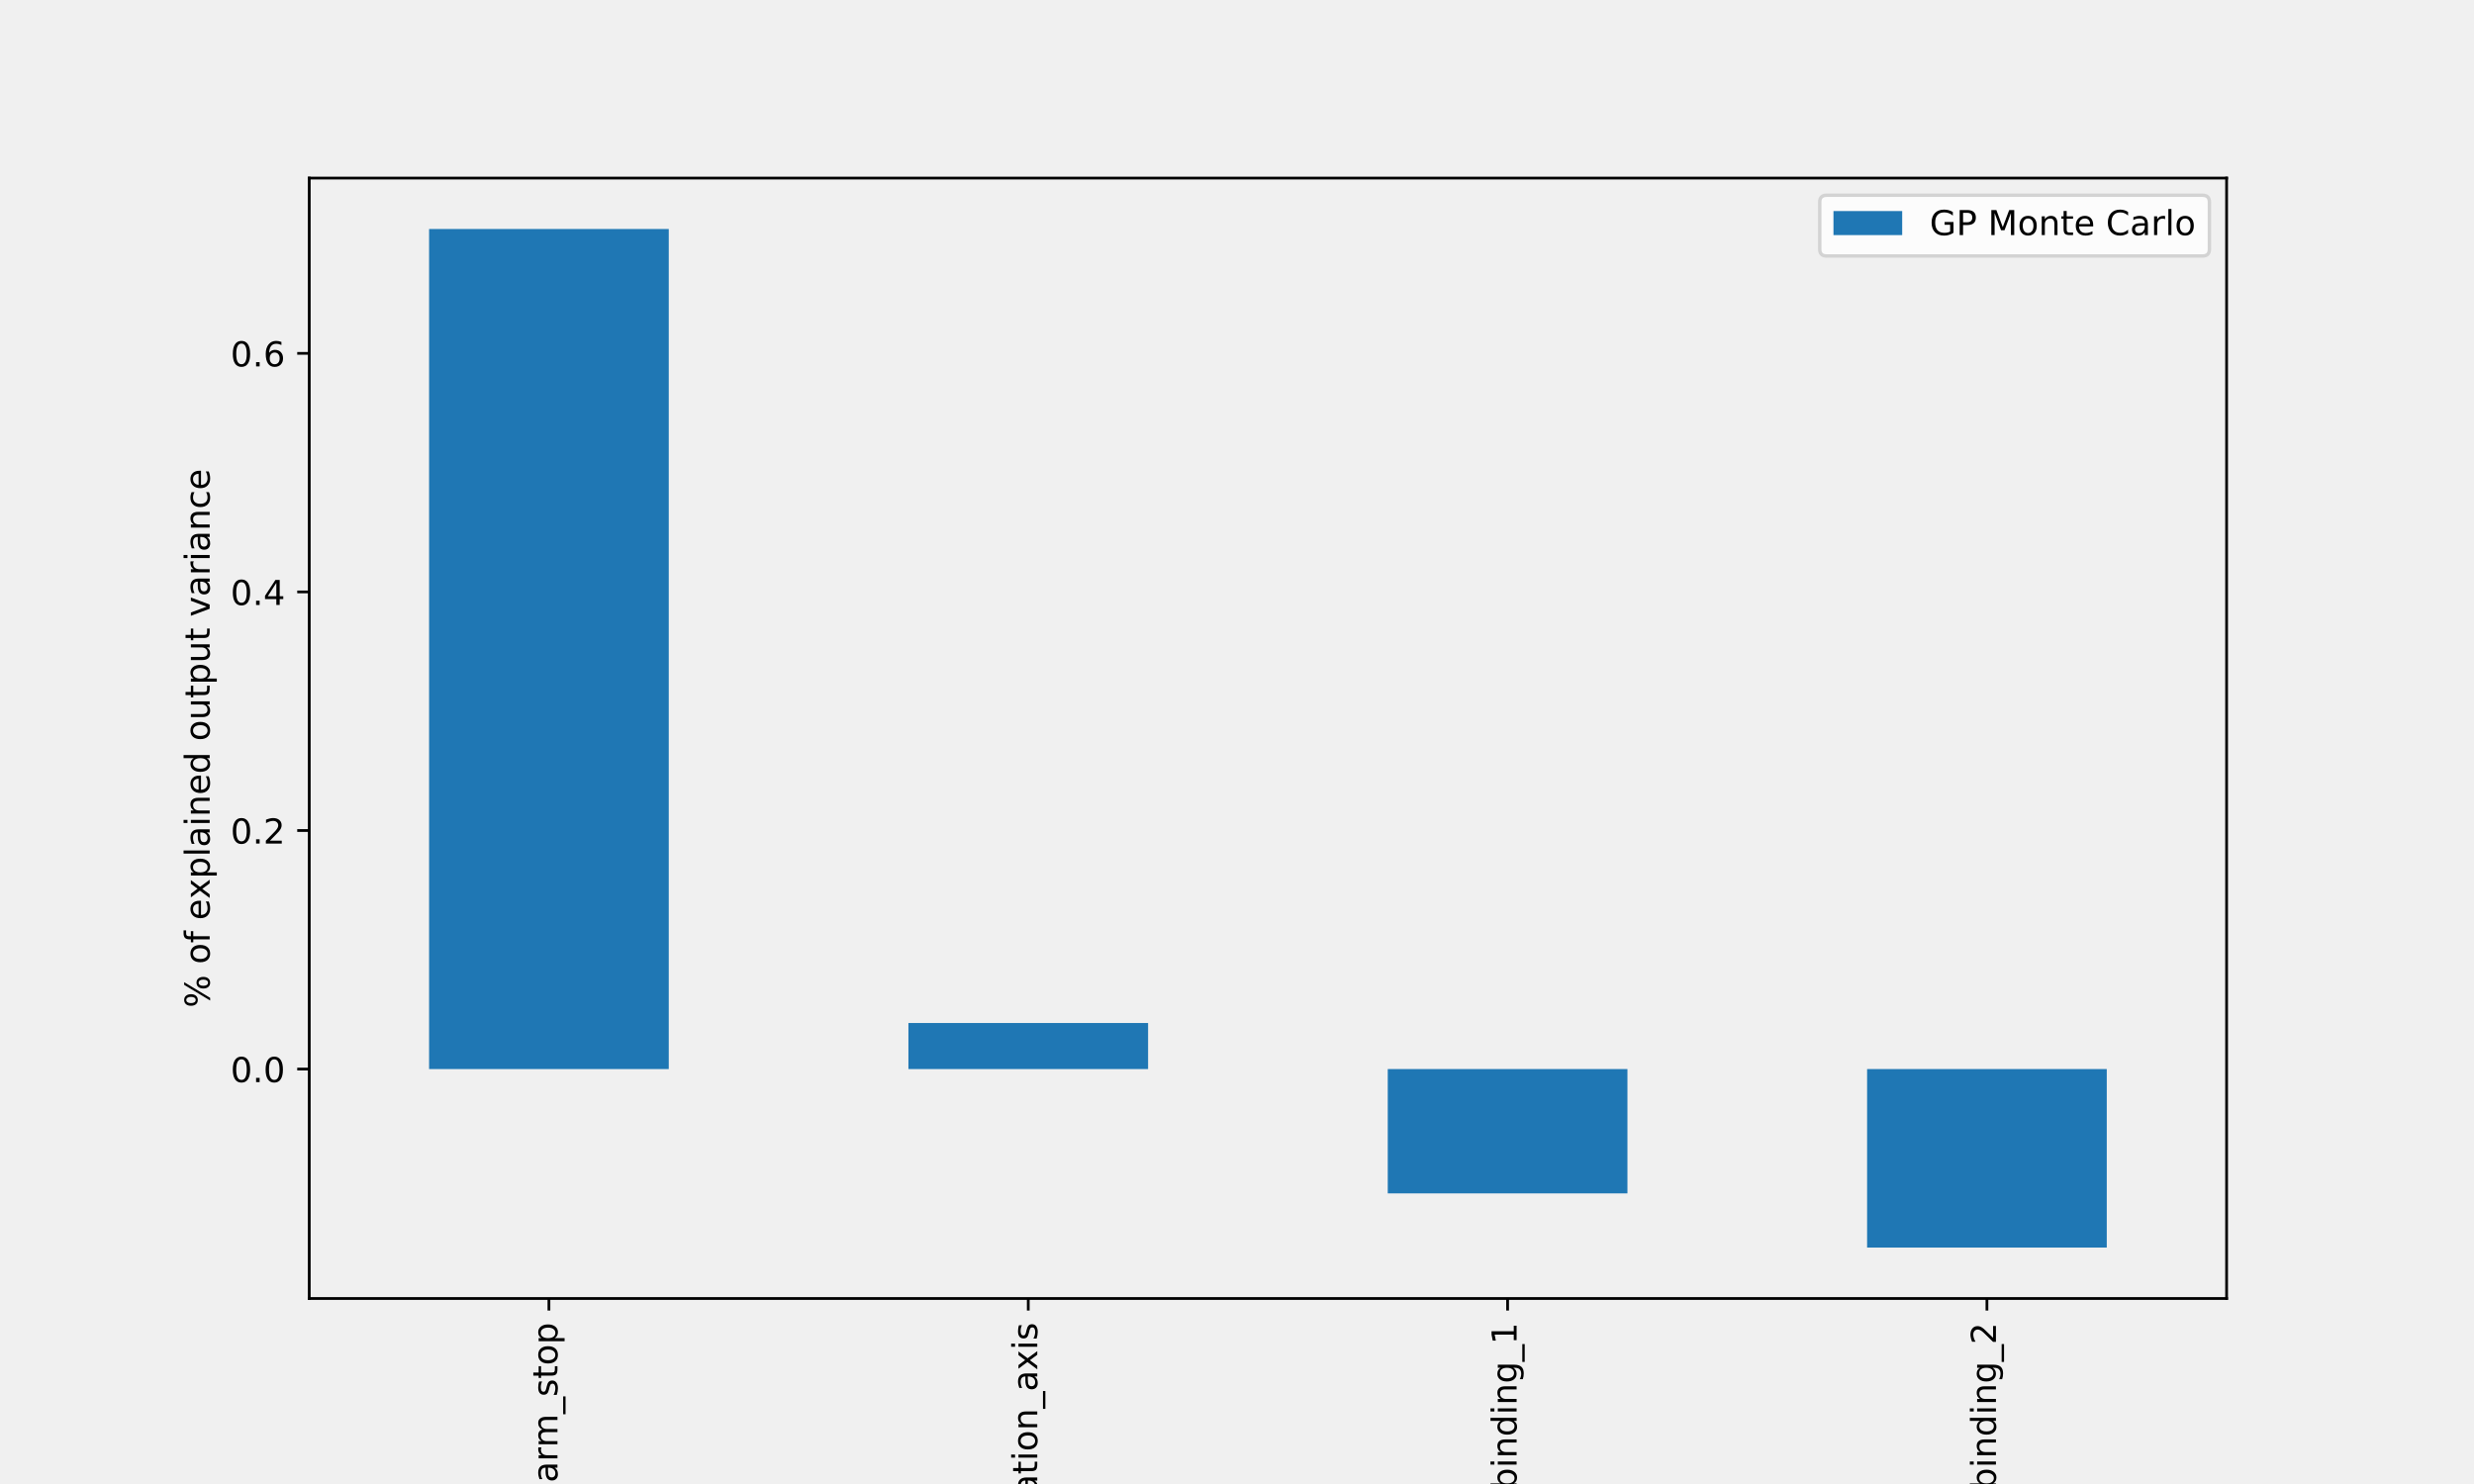
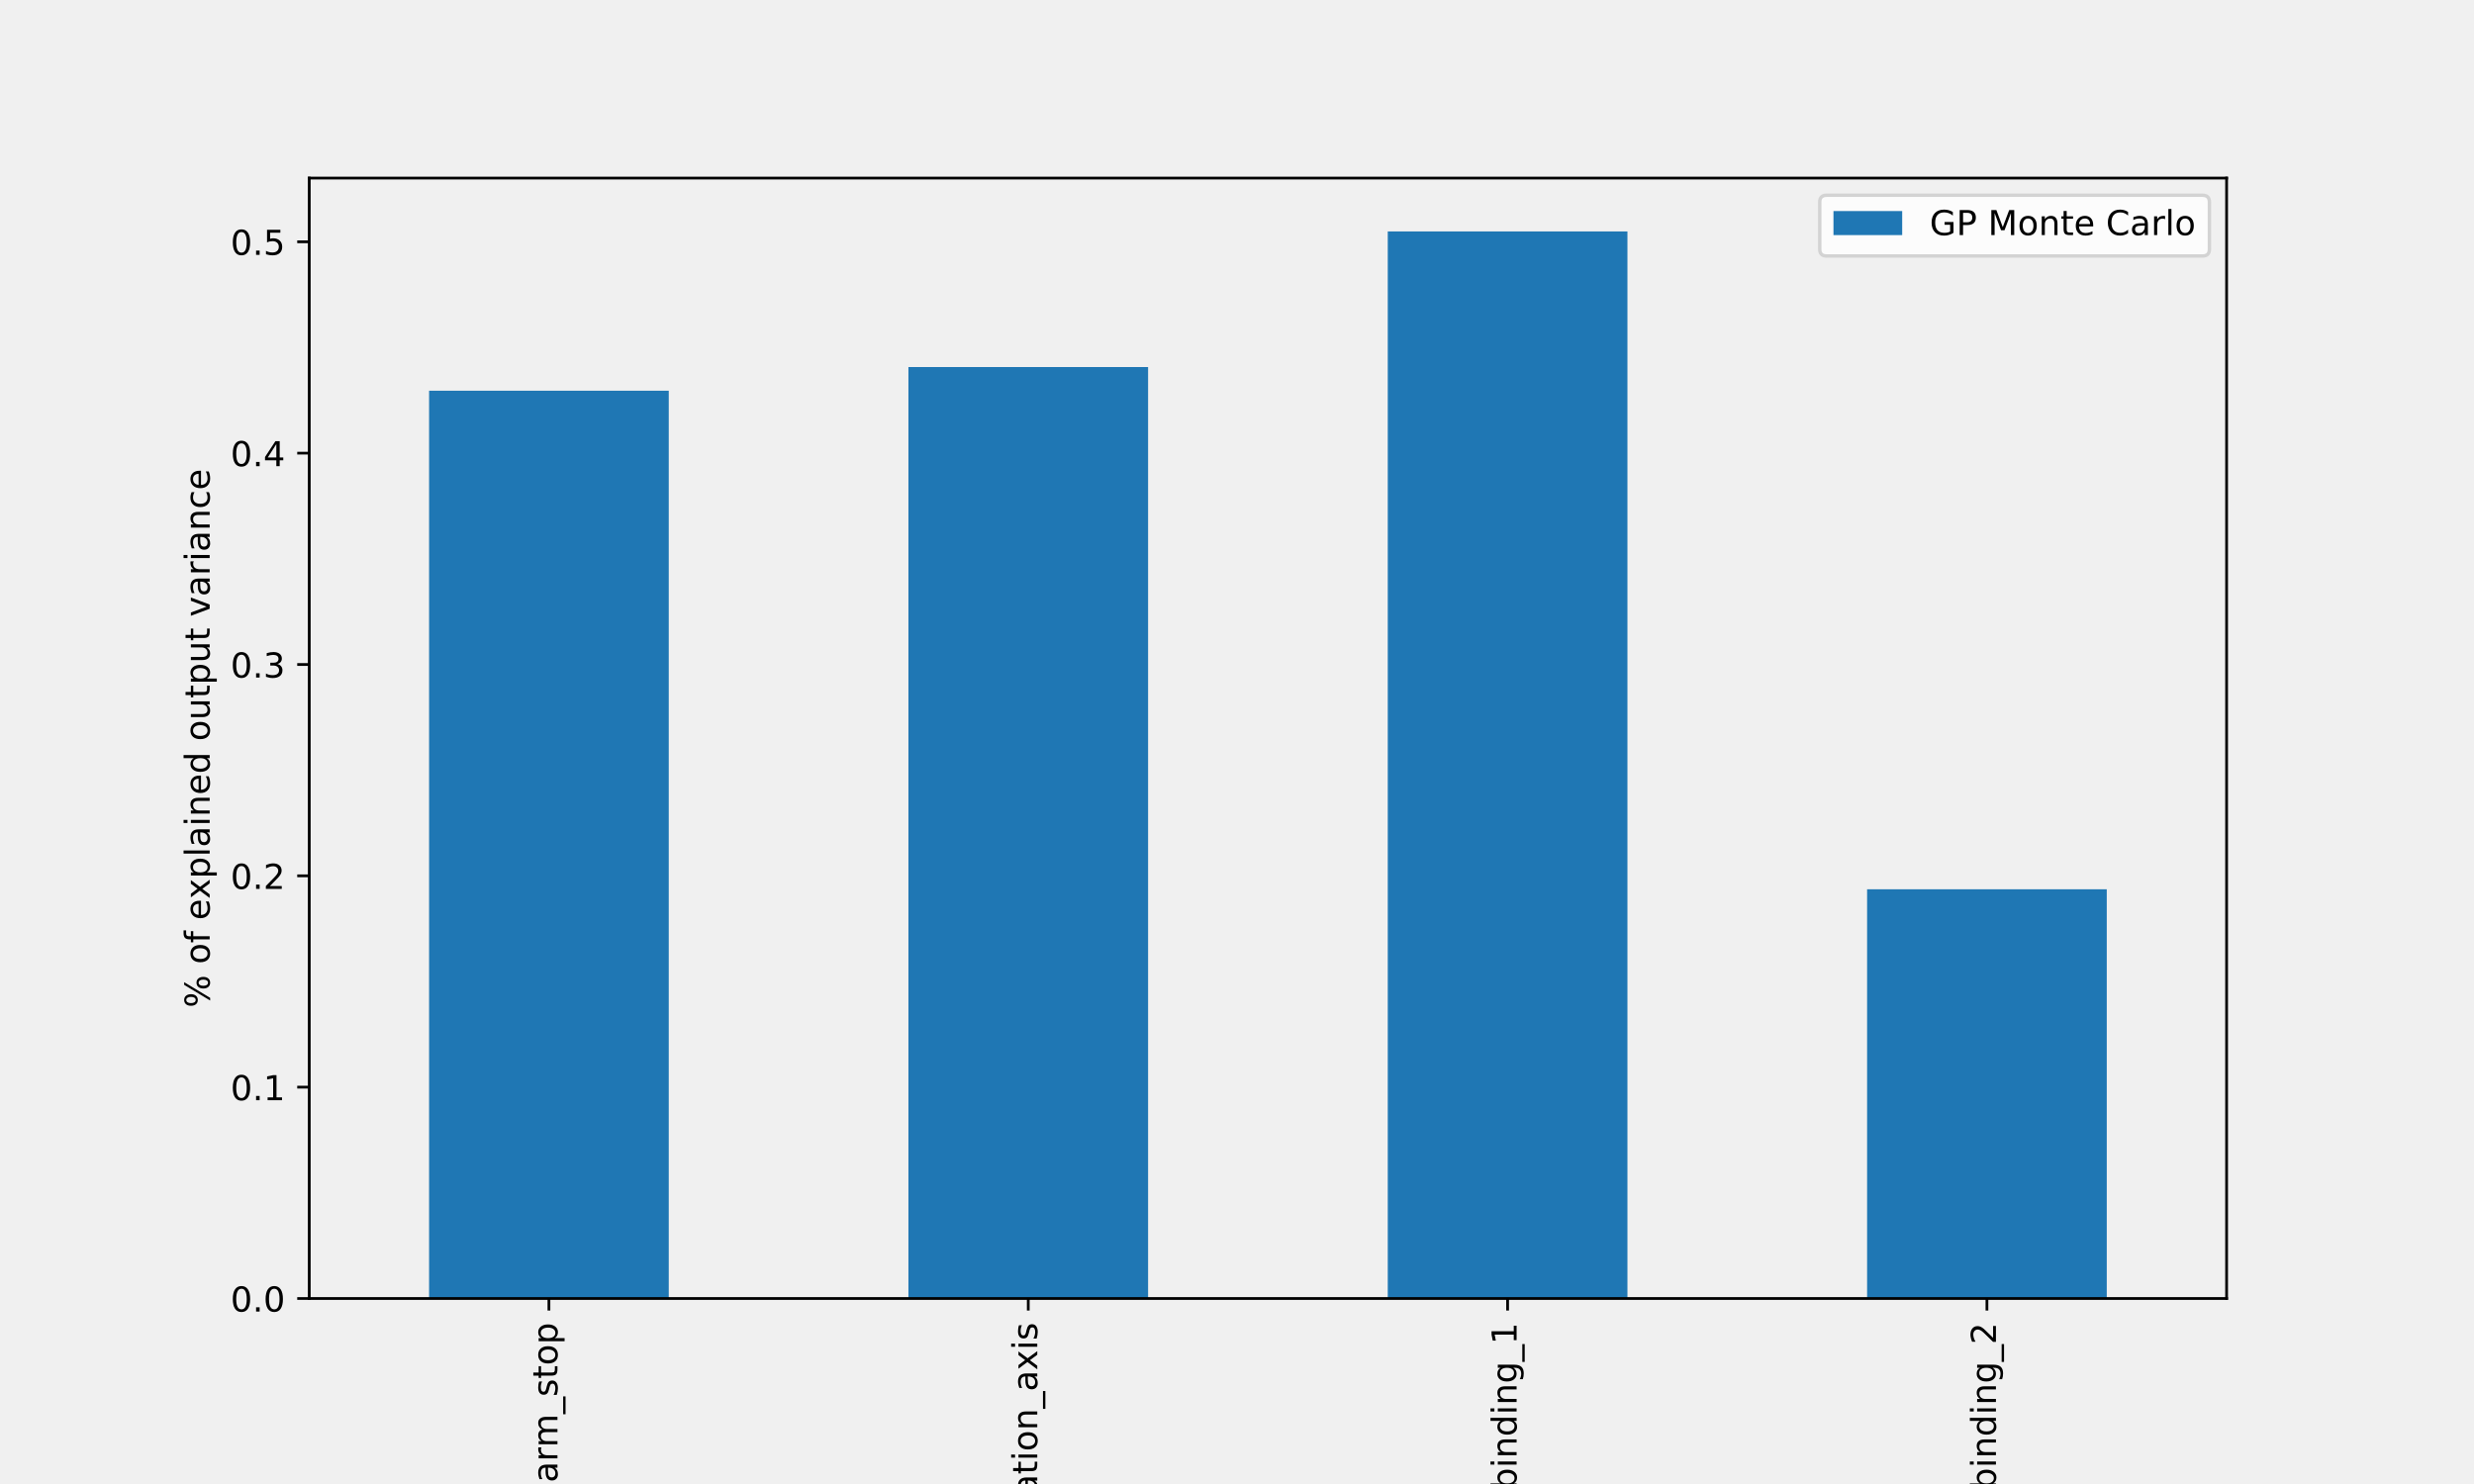
<svg xmlns="http://www.w3.org/2000/svg" xmlns:xlink="http://www.w3.org/1999/xlink" height="432pt" version="1.1" viewBox="0 0 720 432" width="720pt">
  <defs>
    <style type="text/css">
*{stroke-linecap:butt;stroke-linejoin:round;}
  </style>
  </defs>
  <g id="figure_1">
    <g id="patch_1">
      <path d="M 0 432  L 720 432  L 720 0  L 0 0  z " style="fill:none;" />
    </g>
    <g id="axes_1">
      <g id="patch_2">
        <path d="M 90 378  L 648 378  L 648 51.84  L 90 51.84  z " style="fill:none;" />
      </g>
      <g id="patch_3">
-         <path clip-path="url(#p89ac910d52)" d="M 124.875 311.21  L 194.625 311.21  L 194.625 66.665  L 124.875 66.665  z " style="fill:#1f77b4;" />
+         <path clip-path="url(#p7dc4c981f0)" d="M 124.875 378  L 194.625 378  L 194.625 113.744  L 124.875 113.744  z " style="fill:#1f77b4;" />
      </g>
      <g id="patch_4">
-         <path clip-path="url(#p89ac910d52)" d="M 264.375 311.21  L 334.125 311.21  L 334.125 297.801  L 264.375 297.801  z " style="fill:#1f77b4;" />
+         <path clip-path="url(#p7dc4c981f0)" d="M 264.375 378  L 334.125 378  L 334.125 106.847  L 264.375 106.847  z " style="fill:#1f77b4;" />
      </g>
      <g id="patch_5">
-         <path clip-path="url(#p89ac910d52)" d="M 403.875 311.21  L 473.625 311.21  L 473.625 347.401  L 403.875 347.401  z " style="fill:#1f77b4;" />
+         <path clip-path="url(#p7dc4c981f0)" d="M 403.875 378  L 473.625 378  L 473.625 67.371  L 403.875 67.371  z " style="fill:#1f77b4;" />
      </g>
      <g id="patch_6">
-         <path clip-path="url(#p89ac910d52)" d="M 543.375 311.21  L 613.125 311.21  L 613.125 363.175  L 543.375 363.175  z " style="fill:#1f77b4;" />
+         <path clip-path="url(#p7dc4c981f0)" d="M 543.375 378  L 613.125 378  L 613.125 258.865  L 543.375 258.865  z " style="fill:#1f77b4;" />
      </g>
      <g id="matplotlib.axis_1">
        <g id="xtick_1">
          <g id="line2d_1">
            <defs>
-               <path d="M 0 0  L 0 3.5  " id="m9449acb454" style="stroke:#000000;stroke-width:0.8;" />
-             </defs>
-             <g>
-               <use style="stroke:#000000;stroke-width:0.8;" x="159.75" xlink:href="#m9449acb454" y="378" />
+               <path d="M 0 0  L 0 3.5  " id="m553dfbdd0f" style="stroke:#000000;stroke-width:0.8;" />
+             </defs>
+             <g>
+               <use style="stroke:#000000;stroke-width:0.8;" x="159.75" xlink:href="#m553dfbdd0f" y="378" />
            </g>
          </g>
          <g id="text_1">
            <defs>
              <path d="M 34.281 27.484  Q 23.391 27.484 19.188 25  Q 14.984 22.516 14.984 16.5  Q 14.984 11.719 18.141 8.906  Q 21.297 6.109 26.703 6.109  Q 34.188 6.109 38.703 11.406  Q 43.219 16.703 43.219 25.484  L 43.219 27.484  z M 52.203 31.203  L 52.203 0  L 43.219 0  L 43.219 8.297  Q 40.141 3.328 35.547 0.953  Q 30.953 -1.422 24.312 -1.422  Q 15.922 -1.422 10.953 3.297  Q 6 8.016 6 15.922  Q 6 25.141 12.172 29.828  Q 18.359 34.516 30.609 34.516  L 43.219 34.516  L 43.219 35.406  Q 43.219 41.609 39.141 45  Q 35.062 48.391 27.688 48.391  Q 23 48.391 18.547 47.266  Q 14.109 46.141 10.016 43.891  L 10.016 52.203  Q 14.938 54.109 19.578 55.047  Q 24.219 56 28.609 56  Q 40.484 56 46.344 49.844  Q 52.203 43.703 52.203 31.203  z " id="DejaVuSans-97" />
              <path d="M 41.109 46.297  Q 39.594 47.172 37.812 47.578  Q 36.031 48 33.891 48  Q 26.266 48 22.188 43.047  Q 18.109 38.094 18.109 28.812  L 18.109 0  L 9.078 0  L 9.078 54.688  L 18.109 54.688  L 18.109 46.188  Q 20.953 51.172 25.484 53.578  Q 30.031 56 36.531 56  Q 37.453 56 38.578 55.875  Q 39.703 55.766 41.062 55.516  z " id="DejaVuSans-114" />
              <path d="M 52 44.188  Q 55.375 50.25 60.062 53.125  Q 64.75 56 71.094 56  Q 79.641 56 84.281 50.016  Q 88.922 44.047 88.922 33.016  L 88.922 0  L 79.891 0  L 79.891 32.719  Q 79.891 40.578 77.094 44.375  Q 74.312 48.188 68.609 48.188  Q 61.625 48.188 57.562 43.547  Q 53.516 38.922 53.516 30.906  L 53.516 0  L 44.484 0  L 44.484 32.719  Q 44.484 40.625 41.703 44.406  Q 38.922 48.188 33.109 48.188  Q 26.219 48.188 22.156 43.531  Q 18.109 38.875 18.109 30.906  L 18.109 0  L 9.078 0  L 9.078 54.688  L 18.109 54.688  L 18.109 46.188  Q 21.188 51.219 25.484 53.609  Q 29.781 56 35.688 56  Q 41.656 56 45.828 52.969  Q 50 49.953 52 44.188  z " id="DejaVuSans-109" />
              <path d="M 50.984 -16.609  L 50.984 -23.578  L -0.984 -23.578  L -0.984 -16.609  z " id="DejaVuSans-95" />
              <path d="M 44.281 53.078  L 44.281 44.578  Q 40.484 46.531 36.375 47.5  Q 32.281 48.484 27.875 48.484  Q 21.188 48.484 17.844 46.438  Q 14.5 44.391 14.5 40.281  Q 14.5 37.156 16.891 35.375  Q 19.281 33.594 26.516 31.984  L 29.594 31.297  Q 39.156 29.25 43.188 25.516  Q 47.219 21.781 47.219 15.094  Q 47.219 7.469 41.188 3.016  Q 35.156 -1.422 24.609 -1.422  Q 20.219 -1.422 15.453 -0.562  Q 10.688 0.297 5.422 2  L 5.422 11.281  Q 10.406 8.688 15.234 7.391  Q 20.062 6.109 24.812 6.109  Q 31.156 6.109 34.562 8.281  Q 37.984 10.453 37.984 14.406  Q 37.984 18.062 35.516 20.016  Q 33.062 21.969 24.703 23.781  L 21.578 24.516  Q 13.234 26.266 9.516 29.906  Q 5.812 33.547 5.812 39.891  Q 5.812 47.609 11.281 51.797  Q 16.75 56 26.812 56  Q 31.781 56 36.172 55.266  Q 40.578 54.547 44.281 53.078  z " id="DejaVuSans-115" />
              <path d="M 18.312 70.219  L 18.312 54.688  L 36.812 54.688  L 36.812 47.703  L 18.312 47.703  L 18.312 18.016  Q 18.312 11.328 20.141 9.422  Q 21.969 7.516 27.594 7.516  L 36.812 7.516  L 36.812 0  L 27.594 0  Q 17.188 0 13.234 3.875  Q 9.281 7.766 9.281 18.016  L 9.281 47.703  L 2.688 47.703  L 2.688 54.688  L 9.281 54.688  L 9.281 70.219  z " id="DejaVuSans-116" />
              <path d="M 30.609 48.391  Q 23.391 48.391 19.188 42.75  Q 14.984 37.109 14.984 27.297  Q 14.984 17.484 19.156 11.844  Q 23.344 6.203 30.609 6.203  Q 37.797 6.203 41.984 11.859  Q 46.188 17.531 46.188 27.297  Q 46.188 37.016 41.984 42.703  Q 37.797 48.391 30.609 48.391  z M 30.609 56  Q 42.328 56 49.016 48.375  Q 55.719 40.766 55.719 27.297  Q 55.719 13.875 49.016 6.219  Q 42.328 -1.422 30.609 -1.422  Q 18.844 -1.422 12.172 6.219  Q 5.516 13.875 5.516 27.297  Q 5.516 40.766 12.172 48.375  Q 18.844 56 30.609 56  z " id="DejaVuSans-111" />
              <path d="M 18.109 8.203  L 18.109 -20.797  L 9.078 -20.797  L 9.078 54.688  L 18.109 54.688  L 18.109 46.391  Q 20.953 51.266 25.266 53.625  Q 29.594 56 35.594 56  Q 45.562 56 51.781 48.094  Q 58.016 40.188 58.016 27.297  Q 58.016 14.406 51.781 6.484  Q 45.562 -1.422 35.594 -1.422  Q 29.594 -1.422 25.266 0.953  Q 20.953 3.328 18.109 8.203  z M 48.688 27.297  Q 48.688 37.203 44.609 42.844  Q 40.531 48.484 33.406 48.484  Q 26.266 48.484 22.188 42.844  Q 18.109 37.203 18.109 27.297  Q 18.109 17.391 22.188 11.75  Q 26.266 6.109 33.406 6.109  Q 40.531 6.109 44.609 11.75  Q 48.688 17.391 48.688 27.297  z " id="DejaVuSans-112" />
            </defs>
            <g transform="translate(162.2312 431.575)rotate(-90)scale(0.1 -0.1)">
              <use xlink:href="#DejaVuSans-97" />
              <use x="61.279" xlink:href="#DejaVuSans-114" />
              <use x="102.377" xlink:href="#DejaVuSans-109" />
              <use x="199.789" xlink:href="#DejaVuSans-95" />
              <use x="249.789" xlink:href="#DejaVuSans-115" />
              <use x="301.889" xlink:href="#DejaVuSans-116" />
              <use x="341.098" xlink:href="#DejaVuSans-111" />
              <use x="402.279" xlink:href="#DejaVuSans-112" />
            </g>
          </g>
        </g>
        <g id="xtick_2">
          <g id="line2d_2">
            <g>
-               <use style="stroke:#000000;stroke-width:0.8;" x="299.25" xlink:href="#m9449acb454" y="378" />
+               <use style="stroke:#000000;stroke-width:0.8;" x="299.25" xlink:href="#m553dfbdd0f" y="378" />
            </g>
          </g>
          <g id="text_2">
            <defs>
              <path d="M 9.422 54.688  L 18.406 54.688  L 18.406 0  L 9.422 0  z M 9.422 75.984  L 18.406 75.984  L 18.406 64.594  L 9.422 64.594  z " id="DejaVuSans-105" />
              <path d="M 54.891 33.016  L 54.891 0  L 45.906 0  L 45.906 32.719  Q 45.906 40.484 42.875 44.328  Q 39.844 48.188 33.797 48.188  Q 26.516 48.188 22.312 43.547  Q 18.109 38.922 18.109 30.906  L 18.109 0  L 9.078 0  L 9.078 54.688  L 18.109 54.688  L 18.109 46.188  Q 21.344 51.125 25.703 53.562  Q 30.078 56 35.797 56  Q 45.219 56 50.047 50.172  Q 54.891 44.344 54.891 33.016  z " id="DejaVuSans-110" />
              <path d="M 54.891 54.688  L 35.109 28.078  L 55.906 0  L 45.312 0  L 29.391 21.484  L 13.484 0  L 2.875 0  L 24.125 28.609  L 4.688 54.688  L 15.281 54.688  L 29.781 35.203  L 44.281 54.688  z " id="DejaVuSans-120" />
            </defs>
            <g transform="translate(301.8703 449.4641)rotate(-90)scale(0.1 -0.1)">
              <use xlink:href="#DejaVuSans-114" />
              <use x="41.082" xlink:href="#DejaVuSans-111" />
              <use x="102.264" xlink:href="#DejaVuSans-116" />
              <use x="141.473" xlink:href="#DejaVuSans-97" />
              <use x="202.752" xlink:href="#DejaVuSans-116" />
              <use x="241.961" xlink:href="#DejaVuSans-105" />
              <use x="269.744" xlink:href="#DejaVuSans-111" />
              <use x="330.926" xlink:href="#DejaVuSans-110" />
              <use x="394.305" xlink:href="#DejaVuSans-95" />
              <use x="444.305" xlink:href="#DejaVuSans-97" />
              <use x="505.584" xlink:href="#DejaVuSans-120" />
              <use x="564.764" xlink:href="#DejaVuSans-105" />
              <use x="592.547" xlink:href="#DejaVuSans-115" />
            </g>
          </g>
        </g>
        <g id="xtick_3">
          <g id="line2d_3">
            <g>
-               <use style="stroke:#000000;stroke-width:0.8;" x="438.75" xlink:href="#m9449acb454" y="378" />
+               <use style="stroke:#000000;stroke-width:0.8;" x="438.75" xlink:href="#m553dfbdd0f" y="378" />
            </g>
          </g>
          <g id="text_3">
            <defs>
              <path d="M 45.406 27.984  Q 45.406 37.75 41.375 43.109  Q 37.359 48.484 30.078 48.484  Q 22.859 48.484 18.828 43.109  Q 14.797 37.75 14.797 27.984  Q 14.797 18.266 18.828 12.891  Q 22.859 7.516 30.078 7.516  Q 37.359 7.516 41.375 12.891  Q 45.406 18.266 45.406 27.984  z M 54.391 6.781  Q 54.391 -7.172 48.188 -13.984  Q 42 -20.797 29.203 -20.797  Q 24.469 -20.797 20.266 -20.094  Q 16.062 -19.391 12.109 -17.922  L 12.109 -9.188  Q 16.062 -11.328 19.922 -12.344  Q 23.781 -13.375 27.781 -13.375  Q 36.625 -13.375 41.016 -8.766  Q 45.406 -4.156 45.406 5.172  L 45.406 9.625  Q 42.625 4.781 38.281 2.391  Q 33.938 0 27.875 0  Q 17.828 0 11.672 7.656  Q 5.516 15.328 5.516 27.984  Q 5.516 40.672 11.672 48.328  Q 17.828 56 27.875 56  Q 33.938 56 38.281 53.609  Q 42.625 51.219 45.406 46.391  L 45.406 54.688  L 54.391 54.688  z " id="DejaVuSans-103" />
              <path d="M 48.688 27.297  Q 48.688 37.203 44.609 42.844  Q 40.531 48.484 33.406 48.484  Q 26.266 48.484 22.188 42.844  Q 18.109 37.203 18.109 27.297  Q 18.109 17.391 22.188 11.75  Q 26.266 6.109 33.406 6.109  Q 40.531 6.109 44.609 11.75  Q 48.688 17.391 48.688 27.297  z M 18.109 46.391  Q 20.953 51.266 25.266 53.625  Q 29.594 56 35.594 56  Q 45.562 56 51.781 48.094  Q 58.016 40.188 58.016 27.297  Q 58.016 14.406 51.781 6.484  Q 45.562 -1.422 35.594 -1.422  Q 29.594 -1.422 25.266 0.953  Q 20.953 3.328 18.109 8.203  L 18.109 0  L 9.078 0  L 9.078 75.984  L 18.109 75.984  z " id="DejaVuSans-98" />
              <path d="M 45.406 46.391  L 45.406 75.984  L 54.391 75.984  L 54.391 0  L 45.406 0  L 45.406 8.203  Q 42.578 3.328 38.25 0.953  Q 33.938 -1.422 27.875 -1.422  Q 17.969 -1.422 11.734 6.484  Q 5.516 14.406 5.516 27.297  Q 5.516 40.188 11.734 48.094  Q 17.969 56 27.875 56  Q 33.938 56 38.25 53.625  Q 42.578 51.266 45.406 46.391  z M 14.797 27.297  Q 14.797 17.391 18.875 11.75  Q 22.953 6.109 30.078 6.109  Q 37.203 6.109 41.297 11.75  Q 45.406 17.391 45.406 27.297  Q 45.406 37.203 41.297 42.844  Q 37.203 48.484 30.078 48.484  Q 22.953 48.484 18.875 42.844  Q 14.797 37.203 14.797 27.297  z " id="DejaVuSans-100" />
              <path d="M 12.406 8.297  L 28.516 8.297  L 28.516 63.922  L 10.984 60.406  L 10.984 69.391  L 28.422 72.906  L 38.281 72.906  L 38.281 8.297  L 54.391 8.297  L 54.391 0  L 12.406 0  z " id="DejaVuSans-49" />
            </defs>
            <g transform="translate(441.3703 469.7719)rotate(-90)scale(0.1 -0.1)">
              <use xlink:href="#DejaVuSans-115" />
              <use x="52.1" xlink:href="#DejaVuSans-112" />
              <use x="115.576" xlink:href="#DejaVuSans-114" />
              <use x="156.689" xlink:href="#DejaVuSans-105" />
              <use x="184.473" xlink:href="#DejaVuSans-110" />
              <use x="247.852" xlink:href="#DejaVuSans-103" />
              <use x="311.328" xlink:href="#DejaVuSans-95" />
              <use x="361.328" xlink:href="#DejaVuSans-98" />
              <use x="424.805" xlink:href="#DejaVuSans-105" />
              <use x="452.588" xlink:href="#DejaVuSans-110" />
              <use x="515.967" xlink:href="#DejaVuSans-100" />
              <use x="579.443" xlink:href="#DejaVuSans-105" />
              <use x="607.227" xlink:href="#DejaVuSans-110" />
              <use x="670.605" xlink:href="#DejaVuSans-103" />
              <use x="734.082" xlink:href="#DejaVuSans-95" />
              <use x="784.082" xlink:href="#DejaVuSans-49" />
            </g>
          </g>
        </g>
        <g id="xtick_4">
          <g id="line2d_4">
            <g>
-               <use style="stroke:#000000;stroke-width:0.8;" x="578.25" xlink:href="#m9449acb454" y="378" />
+               <use style="stroke:#000000;stroke-width:0.8;" x="578.25" xlink:href="#m553dfbdd0f" y="378" />
            </g>
          </g>
          <g id="text_4">
            <defs>
              <path d="M 19.188 8.297  L 53.609 8.297  L 53.609 0  L 7.328 0  L 7.328 8.297  Q 12.938 14.109 22.625 23.891  Q 32.328 33.688 34.812 36.531  Q 39.547 41.844 41.422 45.531  Q 43.312 49.219 43.312 52.781  Q 43.312 58.594 39.234 62.25  Q 35.156 65.922 28.609 65.922  Q 23.969 65.922 18.812 64.312  Q 13.672 62.703 7.812 59.422  L 7.812 69.391  Q 13.766 71.781 18.938 73  Q 24.125 74.219 28.422 74.219  Q 39.75 74.219 46.484 68.547  Q 53.219 62.891 53.219 53.422  Q 53.219 48.922 51.531 44.891  Q 49.859 40.875 45.406 35.406  Q 44.188 33.984 37.641 27.219  Q 31.109 20.453 19.188 8.297  z " id="DejaVuSans-50" />
            </defs>
            <g transform="translate(580.8703 469.7719)rotate(-90)scale(0.1 -0.1)">
              <use xlink:href="#DejaVuSans-115" />
              <use x="52.1" xlink:href="#DejaVuSans-112" />
              <use x="115.576" xlink:href="#DejaVuSans-114" />
              <use x="156.689" xlink:href="#DejaVuSans-105" />
              <use x="184.473" xlink:href="#DejaVuSans-110" />
              <use x="247.852" xlink:href="#DejaVuSans-103" />
              <use x="311.328" xlink:href="#DejaVuSans-95" />
              <use x="361.328" xlink:href="#DejaVuSans-98" />
              <use x="424.805" xlink:href="#DejaVuSans-105" />
              <use x="452.588" xlink:href="#DejaVuSans-110" />
              <use x="515.967" xlink:href="#DejaVuSans-100" />
              <use x="579.443" xlink:href="#DejaVuSans-105" />
              <use x="607.227" xlink:href="#DejaVuSans-110" />
              <use x="670.605" xlink:href="#DejaVuSans-103" />
              <use x="734.082" xlink:href="#DejaVuSans-95" />
              <use x="784.082" xlink:href="#DejaVuSans-50" />
            </g>
          </g>
        </g>
      </g>
      <g id="matplotlib.axis_2">
        <g id="ytick_1">
          <g id="line2d_5">
            <defs>
-               <path d="M 0 0  L -3.5 0  " id="md7327d2c57" style="stroke:#000000;stroke-width:0.8;" />
-             </defs>
-             <g>
-               <use style="stroke:#000000;stroke-width:0.8;" x="90" xlink:href="#md7327d2c57" y="311.21" />
+               <path d="M 0 0  L -3.5 0  " id="m81a4430ec3" style="stroke:#000000;stroke-width:0.8;" />
+             </defs>
+             <g>
+               <use style="stroke:#000000;stroke-width:0.8;" x="90" xlink:href="#m81a4430ec3" y="378" />
            </g>
          </g>
          <g id="text_5">
            <defs>
              <path d="M 31.781 66.406  Q 24.172 66.406 20.328 58.906  Q 16.5 51.422 16.5 36.375  Q 16.5 21.391 20.328 13.891  Q 24.172 6.391 31.781 6.391  Q 39.453 6.391 43.281 13.891  Q 47.125 21.391 47.125 36.375  Q 47.125 51.422 43.281 58.906  Q 39.453 66.406 31.781 66.406  z M 31.781 74.219  Q 44.047 74.219 50.516 64.516  Q 56.984 54.828 56.984 36.375  Q 56.984 17.969 50.516 8.266  Q 44.047 -1.422 31.781 -1.422  Q 19.531 -1.422 13.062 8.266  Q 6.594 17.969 6.594 36.375  Q 6.594 54.828 13.062 64.516  Q 19.531 74.219 31.781 74.219  z " id="DejaVuSans-48" />
              <path d="M 10.688 12.406  L 21 12.406  L 21 0  L 10.688 0  z " id="DejaVuSans-46" />
            </defs>
-             <g transform="translate(67.09687 315.0092)scale(0.1 -0.1)">
+             <g transform="translate(67.09687 381.7992)scale(0.1 -0.1)">
              <use xlink:href="#DejaVuSans-48" />
              <use x="63.623" xlink:href="#DejaVuSans-46" />
              <use x="95.41" xlink:href="#DejaVuSans-48" />
            </g>
          </g>
        </g>
        <g id="ytick_2">
          <g id="line2d_6">
            <g>
-               <use style="stroke:#000000;stroke-width:0.8;" x="90" xlink:href="#md7327d2c57" y="241.761" />
+               <use style="stroke:#000000;stroke-width:0.8;" x="90" xlink:href="#m81a4430ec3" y="316.478" />
            </g>
          </g>
          <g id="text_6">
-             <g transform="translate(67.09687 245.5603)scale(0.1 -0.1)">
-               <use xlink:href="#DejaVuSans-48" />
-               <use x="63.623" xlink:href="#DejaVuSans-46" />
-               <use x="95.41" xlink:href="#DejaVuSans-50" />
+             <g transform="translate(67.09687 320.2771)scale(0.1 -0.1)">
+               <use xlink:href="#DejaVuSans-48" />
+               <use x="63.623" xlink:href="#DejaVuSans-46" />
+               <use x="95.41" xlink:href="#DejaVuSans-49" />
            </g>
          </g>
        </g>
        <g id="ytick_3">
          <g id="line2d_7">
            <g>
-               <use style="stroke:#000000;stroke-width:0.8;" x="90" xlink:href="#md7327d2c57" y="172.312" />
+               <use style="stroke:#000000;stroke-width:0.8;" x="90" xlink:href="#m81a4430ec3" y="254.956" />
            </g>
          </g>
          <g id="text_7">
-             <defs>
-               <path d="M 37.797 64.312  L 12.891 25.391  L 37.797 25.391  z M 35.203 72.906  L 47.609 72.906  L 47.609 25.391  L 58.016 25.391  L 58.016 17.188  L 47.609 17.188  L 47.609 0  L 37.797 0  L 37.797 17.188  L 4.891 17.188  L 4.891 26.703  z " id="DejaVuSans-52" />
-             </defs>
-             <g transform="translate(67.09687 176.1114)scale(0.1 -0.1)">
-               <use xlink:href="#DejaVuSans-48" />
-               <use x="63.623" xlink:href="#DejaVuSans-46" />
-               <use x="95.41" xlink:href="#DejaVuSans-52" />
+             <g transform="translate(67.09687 258.755)scale(0.1 -0.1)">
+               <use xlink:href="#DejaVuSans-48" />
+               <use x="63.623" xlink:href="#DejaVuSans-46" />
+               <use x="95.41" xlink:href="#DejaVuSans-50" />
            </g>
          </g>
        </g>
        <g id="ytick_4">
          <g id="line2d_8">
            <g>
-               <use style="stroke:#000000;stroke-width:0.8;" x="90" xlink:href="#md7327d2c57" y="102.863" />
+               <use style="stroke:#000000;stroke-width:0.8;" x="90" xlink:href="#m81a4430ec3" y="193.434" />
            </g>
          </g>
          <g id="text_8">
            <defs>
-               <path d="M 33.016 40.375  Q 26.375 40.375 22.484 35.828  Q 18.609 31.297 18.609 23.391  Q 18.609 15.531 22.484 10.953  Q 26.375 6.391 33.016 6.391  Q 39.656 6.391 43.531 10.953  Q 47.406 15.531 47.406 23.391  Q 47.406 31.297 43.531 35.828  Q 39.656 40.375 33.016 40.375  z M 52.594 71.297  L 52.594 62.312  Q 48.875 64.062 45.094 64.984  Q 41.312 65.922 37.594 65.922  Q 27.828 65.922 22.672 59.328  Q 17.531 52.734 16.797 39.406  Q 19.672 43.656 24.016 45.922  Q 28.375 48.188 33.594 48.188  Q 44.578 48.188 50.953 41.516  Q 57.328 34.859 57.328 23.391  Q 57.328 12.156 50.688 5.359  Q 44.047 -1.422 33.016 -1.422  Q 20.359 -1.422 13.672 8.266  Q 6.984 17.969 6.984 36.375  Q 6.984 53.656 15.188 63.938  Q 23.391 74.219 37.203 74.219  Q 40.922 74.219 44.703 73.484  Q 48.484 72.75 52.594 71.297  z " id="DejaVuSans-54" />
-             </defs>
-             <g transform="translate(67.09687 106.6625)scale(0.1 -0.1)">
-               <use xlink:href="#DejaVuSans-48" />
-               <use x="63.623" xlink:href="#DejaVuSans-46" />
-               <use x="95.41" xlink:href="#DejaVuSans-54" />
-             </g>
-           </g>
-         </g>
-         <g id="text_9">
+               <path d="M 40.578 39.312  Q 47.656 37.797 51.625 33  Q 55.609 28.219 55.609 21.188  Q 55.609 10.406 48.188 4.484  Q 40.766 -1.422 27.094 -1.422  Q 22.516 -1.422 17.656 -0.516  Q 12.797 0.391 7.625 2.203  L 7.625 11.719  Q 11.719 9.328 16.594 8.109  Q 21.484 6.891 26.812 6.891  Q 36.078 6.891 40.938 10.547  Q 45.797 14.203 45.797 21.188  Q 45.797 27.641 41.281 31.266  Q 36.766 34.906 28.719 34.906  L 20.219 34.906  L 20.219 43.016  L 29.109 43.016  Q 36.375 43.016 40.234 45.922  Q 44.094 48.828 44.094 54.297  Q 44.094 59.906 40.109 62.906  Q 36.141 65.922 28.719 65.922  Q 24.656 65.922 20.016 65.031  Q 15.375 64.156 9.812 62.312  L 9.812 71.094  Q 15.438 72.656 20.344 73.438  Q 25.25 74.219 29.594 74.219  Q 40.828 74.219 47.359 69.109  Q 53.906 64.016 53.906 55.328  Q 53.906 49.266 50.438 45.094  Q 46.969 40.922 40.578 39.312  z " id="DejaVuSans-51" />
+             </defs>
+             <g transform="translate(67.09687 197.2329)scale(0.1 -0.1)">
+               <use xlink:href="#DejaVuSans-48" />
+               <use x="63.623" xlink:href="#DejaVuSans-46" />
+               <use x="95.41" xlink:href="#DejaVuSans-51" />
+             </g>
+           </g>
+         </g>
+         <g id="ytick_5">
+           <g id="line2d_9">
+             <g>
+               <use style="stroke:#000000;stroke-width:0.8;" x="90" xlink:href="#m81a4430ec3" y="131.912" />
+             </g>
+           </g>
+           <g id="text_9">
+             <defs>
+               <path d="M 37.797 64.312  L 12.891 25.391  L 37.797 25.391  z M 35.203 72.906  L 47.609 72.906  L 47.609 25.391  L 58.016 25.391  L 58.016 17.188  L 47.609 17.188  L 47.609 0  L 37.797 0  L 37.797 17.188  L 4.891 17.188  L 4.891 26.703  z " id="DejaVuSans-52" />
+             </defs>
+             <g transform="translate(67.09687 135.7108)scale(0.1 -0.1)">
+               <use xlink:href="#DejaVuSans-48" />
+               <use x="63.623" xlink:href="#DejaVuSans-46" />
+               <use x="95.41" xlink:href="#DejaVuSans-52" />
+             </g>
+           </g>
+         </g>
+         <g id="ytick_6">
+           <g id="line2d_10">
+             <g>
+               <use style="stroke:#000000;stroke-width:0.8;" x="90" xlink:href="#m81a4430ec3" y="70.389" />
+             </g>
+           </g>
+           <g id="text_10">
+             <defs>
+               <path d="M 10.797 72.906  L 49.516 72.906  L 49.516 64.594  L 19.828 64.594  L 19.828 46.734  Q 21.969 47.469 24.109 47.828  Q 26.266 48.188 28.422 48.188  Q 40.625 48.188 47.75 41.5  Q 54.891 34.812 54.891 23.391  Q 54.891 11.625 47.562 5.094  Q 40.234 -1.422 26.906 -1.422  Q 22.312 -1.422 17.547 -0.641  Q 12.797 0.141 7.719 1.703  L 7.719 11.625  Q 12.109 9.234 16.797 8.062  Q 21.484 6.891 26.703 6.891  Q 35.156 6.891 40.078 11.328  Q 45.016 15.766 45.016 23.391  Q 45.016 31 40.078 35.438  Q 35.156 39.891 26.703 39.891  Q 22.75 39.891 18.812 39.016  Q 14.891 38.141 10.797 36.281  z " id="DejaVuSans-53" />
+             </defs>
+             <g transform="translate(67.09687 74.18868)scale(0.1 -0.1)">
+               <use xlink:href="#DejaVuSans-48" />
+               <use x="63.623" xlink:href="#DejaVuSans-46" />
+               <use x="95.41" xlink:href="#DejaVuSans-53" />
+             </g>
+           </g>
+         </g>
+         <g id="text_11">
          <defs>
            <path d="M 72.703 32.078  Q 68.453 32.078 66.031 28.469  Q 63.625 24.859 63.625 18.406  Q 63.625 12.062 66.031 8.422  Q 68.453 4.781 72.703 4.781  Q 76.859 4.781 79.266 8.422  Q 81.688 12.062 81.688 18.406  Q 81.688 24.812 79.266 28.438  Q 76.859 32.078 72.703 32.078  z M 72.703 38.281  Q 80.422 38.281 84.953 32.906  Q 89.5 27.547 89.5 18.406  Q 89.5 9.281 84.938 3.922  Q 80.375 -1.422 72.703 -1.422  Q 64.891 -1.422 60.344 3.922  Q 55.812 9.281 55.812 18.406  Q 55.812 27.594 60.375 32.938  Q 64.938 38.281 72.703 38.281  z M 22.312 68.016  Q 18.109 68.016 15.688 64.375  Q 13.281 60.75 13.281 54.391  Q 13.281 47.953 15.672 44.328  Q 18.062 40.719 22.312 40.719  Q 26.562 40.719 28.969 44.328  Q 31.391 47.953 31.391 54.391  Q 31.391 60.688 28.953 64.344  Q 26.516 68.016 22.312 68.016  z M 66.406 74.219  L 74.219 74.219  L 28.609 -1.422  L 20.797 -1.422  z M 22.312 74.219  Q 30.031 74.219 34.609 68.875  Q 39.203 63.531 39.203 54.391  Q 39.203 45.172 34.641 39.844  Q 30.078 34.516 22.312 34.516  Q 14.547 34.516 10.031 39.859  Q 5.516 45.219 5.516 54.391  Q 5.516 63.484 10.047 68.844  Q 14.594 74.219 22.312 74.219  z " id="DejaVuSans-37" />
            <path id="DejaVuSans-32" />
            <path d="M 37.109 75.984  L 37.109 68.5  L 28.516 68.5  Q 23.688 68.5 21.797 66.547  Q 19.922 64.594 19.922 59.516  L 19.922 54.688  L 34.719 54.688  L 34.719 47.703  L 19.922 47.703  L 19.922 0  L 10.891 0  L 10.891 47.703  L 2.297 47.703  L 2.297 54.688  L 10.891 54.688  L 10.891 58.5  Q 10.891 67.625 15.141 71.797  Q 19.391 75.984 28.609 75.984  z " id="DejaVuSans-102" />
            <path d="M 56.203 29.594  L 56.203 25.203  L 14.891 25.203  Q 15.484 15.922 20.484 11.062  Q 25.484 6.203 34.422 6.203  Q 39.594 6.203 44.453 7.469  Q 49.312 8.734 54.109 11.281  L 54.109 2.781  Q 49.266 0.734 44.188 -0.344  Q 39.109 -1.422 33.891 -1.422  Q 20.797 -1.422 13.156 6.188  Q 5.516 13.812 5.516 26.812  Q 5.516 40.234 12.766 48.109  Q 20.016 56 32.328 56  Q 43.359 56 49.781 48.891  Q 56.203 41.797 56.203 29.594  z M 47.219 32.234  Q 47.125 39.594 43.094 43.984  Q 39.062 48.391 32.422 48.391  Q 24.906 48.391 20.391 44.141  Q 15.875 39.891 15.188 32.172  z " id="DejaVuSans-101" />
            <path d="M 9.422 75.984  L 18.406 75.984  L 18.406 0  L 9.422 0  z " id="DejaVuSans-108" />
            <path d="M 8.5 21.578  L 8.5 54.688  L 17.484 54.688  L 17.484 21.922  Q 17.484 14.156 20.5 10.266  Q 23.531 6.391 29.594 6.391  Q 36.859 6.391 41.078 11.031  Q 45.312 15.672 45.312 23.688  L 45.312 54.688  L 54.297 54.688  L 54.297 0  L 45.312 0  L 45.312 8.406  Q 42.047 3.422 37.719 1  Q 33.406 -1.422 27.688 -1.422  Q 18.266 -1.422 13.375 4.438  Q 8.5 10.297 8.5 21.578  z M 31.109 56  z " id="DejaVuSans-117" />
            <path d="M 2.984 54.688  L 12.5 54.688  L 29.594 8.797  L 46.688 54.688  L 56.203 54.688  L 35.688 0  L 23.484 0  z " id="DejaVuSans-118" />
            <path d="M 48.781 52.594  L 48.781 44.188  Q 44.969 46.297 41.141 47.344  Q 37.312 48.391 33.406 48.391  Q 24.656 48.391 19.812 42.844  Q 14.984 37.312 14.984 27.297  Q 14.984 17.281 19.812 11.734  Q 24.656 6.203 33.406 6.203  Q 37.312 6.203 41.141 7.25  Q 44.969 8.297 48.781 10.406  L 48.781 2.094  Q 45.016 0.344 40.984 -0.531  Q 36.969 -1.422 32.422 -1.422  Q 20.062 -1.422 12.781 6.344  Q 5.516 14.109 5.516 27.297  Q 5.516 40.672 12.859 48.328  Q 20.219 56 33.016 56  Q 37.156 56 41.109 55.141  Q 45.062 54.297 48.781 52.594  z " id="DejaVuSans-99" />
          </defs>
          <g transform="translate(61.01719 293.3356)rotate(-90)scale(0.1 -0.1)">
            <use xlink:href="#DejaVuSans-37" />
            <use x="95.02" xlink:href="#DejaVuSans-32" />
            <use x="126.807" xlink:href="#DejaVuSans-111" />
            <use x="187.988" xlink:href="#DejaVuSans-102" />
            <use x="223.193" xlink:href="#DejaVuSans-32" />
            <use x="254.98" xlink:href="#DejaVuSans-101" />
            <use x="316.488" xlink:href="#DejaVuSans-120" />
            <use x="375.668" xlink:href="#DejaVuSans-112" />
            <use x="439.145" xlink:href="#DejaVuSans-108" />
            <use x="466.928" xlink:href="#DejaVuSans-97" />
            <use x="528.207" xlink:href="#DejaVuSans-105" />
            <use x="555.99" xlink:href="#DejaVuSans-110" />
            <use x="619.369" xlink:href="#DejaVuSans-101" />
            <use x="680.893" xlink:href="#DejaVuSans-100" />
            <use x="744.369" xlink:href="#DejaVuSans-32" />
            <use x="776.156" xlink:href="#DejaVuSans-111" />
            <use x="837.338" xlink:href="#DejaVuSans-117" />
            <use x="900.717" xlink:href="#DejaVuSans-116" />
            <use x="939.926" xlink:href="#DejaVuSans-112" />
            <use x="1003.402" xlink:href="#DejaVuSans-117" />
            <use x="1066.781" xlink:href="#DejaVuSans-116" />
            <use x="1105.99" xlink:href="#DejaVuSans-32" />
            <use x="1137.777" xlink:href="#DejaVuSans-118" />
            <use x="1196.957" xlink:href="#DejaVuSans-97" />
            <use x="1258.236" xlink:href="#DejaVuSans-114" />
            <use x="1299.35" xlink:href="#DejaVuSans-105" />
            <use x="1327.133" xlink:href="#DejaVuSans-97" />
            <use x="1388.412" xlink:href="#DejaVuSans-110" />
            <use x="1451.791" xlink:href="#DejaVuSans-99" />
            <use x="1506.771" xlink:href="#DejaVuSans-101" />
          </g>
        </g>
      </g>
      <g id="patch_7">
        <path d="M 90 378  L 90 51.84  " style="fill:none;stroke:#000000;stroke-linecap:square;stroke-linejoin:miter;stroke-width:0.8;" />
      </g>
      <g id="patch_8">
        <path d="M 648 378  L 648 51.84  " style="fill:none;stroke:#000000;stroke-linecap:square;stroke-linejoin:miter;stroke-width:0.8;" />
      </g>
      <g id="patch_9">
        <path d="M 90 378  L 648 378  " style="fill:none;stroke:#000000;stroke-linecap:square;stroke-linejoin:miter;stroke-width:0.8;" />
      </g>
      <g id="patch_10">
        <path d="M 90 51.84  L 648 51.84  " style="fill:none;stroke:#000000;stroke-linecap:square;stroke-linejoin:miter;stroke-width:0.8;" />
      </g>
      <g id="legend_1">
        <g id="patch_11">
          <path d="M 531.589 74.518  L 641 74.518  Q 643 74.518 643 72.518  L 643 58.84  Q 643 56.84 641 56.84  L 531.589 56.84  Q 529.589 56.84 529.589 58.84  L 529.589 72.518  Q 529.589 74.518 531.589 74.518  z " style="fill:#ffffff;opacity:0.8;stroke:#cccccc;stroke-linejoin:miter;" />
        </g>
        <g id="patch_12">
          <path d="M 533.589 68.438  L 553.589 68.438  L 553.589 61.438  L 533.589 61.438  z " style="fill:#1f77b4;" />
        </g>
-         <g id="text_10">
+         <g id="text_12">
          <defs>
            <path d="M 59.516 10.406  L 59.516 29.984  L 43.406 29.984  L 43.406 38.094  L 69.281 38.094  L 69.281 6.781  Q 63.578 2.734 56.688 0.656  Q 49.812 -1.422 42 -1.422  Q 24.906 -1.422 15.25 8.562  Q 5.609 18.562 5.609 36.375  Q 5.609 54.25 15.25 64.234  Q 24.906 74.219 42 74.219  Q 49.125 74.219 55.547 72.453  Q 61.969 70.703 67.391 67.281  L 67.391 56.781  Q 61.922 61.422 55.766 63.766  Q 49.609 66.109 42.828 66.109  Q 29.438 66.109 22.719 58.641  Q 16.016 51.172 16.016 36.375  Q 16.016 21.625 22.719 14.156  Q 29.438 6.688 42.828 6.688  Q 48.047 6.688 52.141 7.594  Q 56.25 8.5 59.516 10.406  z " id="DejaVuSans-71" />
            <path d="M 19.672 64.797  L 19.672 37.406  L 32.078 37.406  Q 38.969 37.406 42.719 40.969  Q 46.484 44.531 46.484 51.125  Q 46.484 57.672 42.719 61.234  Q 38.969 64.797 32.078 64.797  z M 9.812 72.906  L 32.078 72.906  Q 44.344 72.906 50.609 67.359  Q 56.891 61.812 56.891 51.125  Q 56.891 40.328 50.609 34.812  Q 44.344 29.297 32.078 29.297  L 19.672 29.297  L 19.672 0  L 9.812 0  z " id="DejaVuSans-80" />
            <path d="M 9.812 72.906  L 24.516 72.906  L 43.109 23.297  L 61.812 72.906  L 76.516 72.906  L 76.516 0  L 66.891 0  L 66.891 64.016  L 48.094 14.016  L 38.188 14.016  L 19.391 64.016  L 19.391 0  L 9.812 0  z " id="DejaVuSans-77" />
            <path d="M 64.406 67.281  L 64.406 56.891  Q 59.422 61.531 53.781 63.812  Q 48.141 66.109 41.797 66.109  Q 29.297 66.109 22.656 58.469  Q 16.016 50.828 16.016 36.375  Q 16.016 21.969 22.656 14.328  Q 29.297 6.688 41.797 6.688  Q 48.141 6.688 53.781 8.984  Q 59.422 11.281 64.406 15.922  L 64.406 5.609  Q 59.234 2.094 53.438 0.328  Q 47.656 -1.422 41.219 -1.422  Q 24.656 -1.422 15.125 8.703  Q 5.609 18.844 5.609 36.375  Q 5.609 53.953 15.125 64.078  Q 24.656 74.219 41.219 74.219  Q 47.75 74.219 53.531 72.484  Q 59.328 70.75 64.406 67.281  z " id="DejaVuSans-67" />
          </defs>
          <g transform="translate(561.5891 68.43844)scale(0.1 -0.1)">
            <use xlink:href="#DejaVuSans-71" />
            <use x="77.49" xlink:href="#DejaVuSans-80" />
            <use x="137.793" xlink:href="#DejaVuSans-32" />
            <use x="169.58" xlink:href="#DejaVuSans-77" />
            <use x="255.859" xlink:href="#DejaVuSans-111" />
            <use x="317.041" xlink:href="#DejaVuSans-110" />
            <use x="380.42" xlink:href="#DejaVuSans-116" />
            <use x="419.629" xlink:href="#DejaVuSans-101" />
            <use x="481.152" xlink:href="#DejaVuSans-32" />
            <use x="512.939" xlink:href="#DejaVuSans-67" />
            <use x="582.764" xlink:href="#DejaVuSans-97" />
            <use x="644.043" xlink:href="#DejaVuSans-114" />
            <use x="685.156" xlink:href="#DejaVuSans-108" />
            <use x="712.939" xlink:href="#DejaVuSans-111" />
          </g>
        </g>
      </g>
    </g>
  </g>
  <defs>
-     <clipPath id="p89ac910d52">
+     <clipPath id="p7dc4c981f0">
      <rect height="326.16" width="558" x="90" y="51.84" />
    </clipPath>
  </defs>
</svg>
